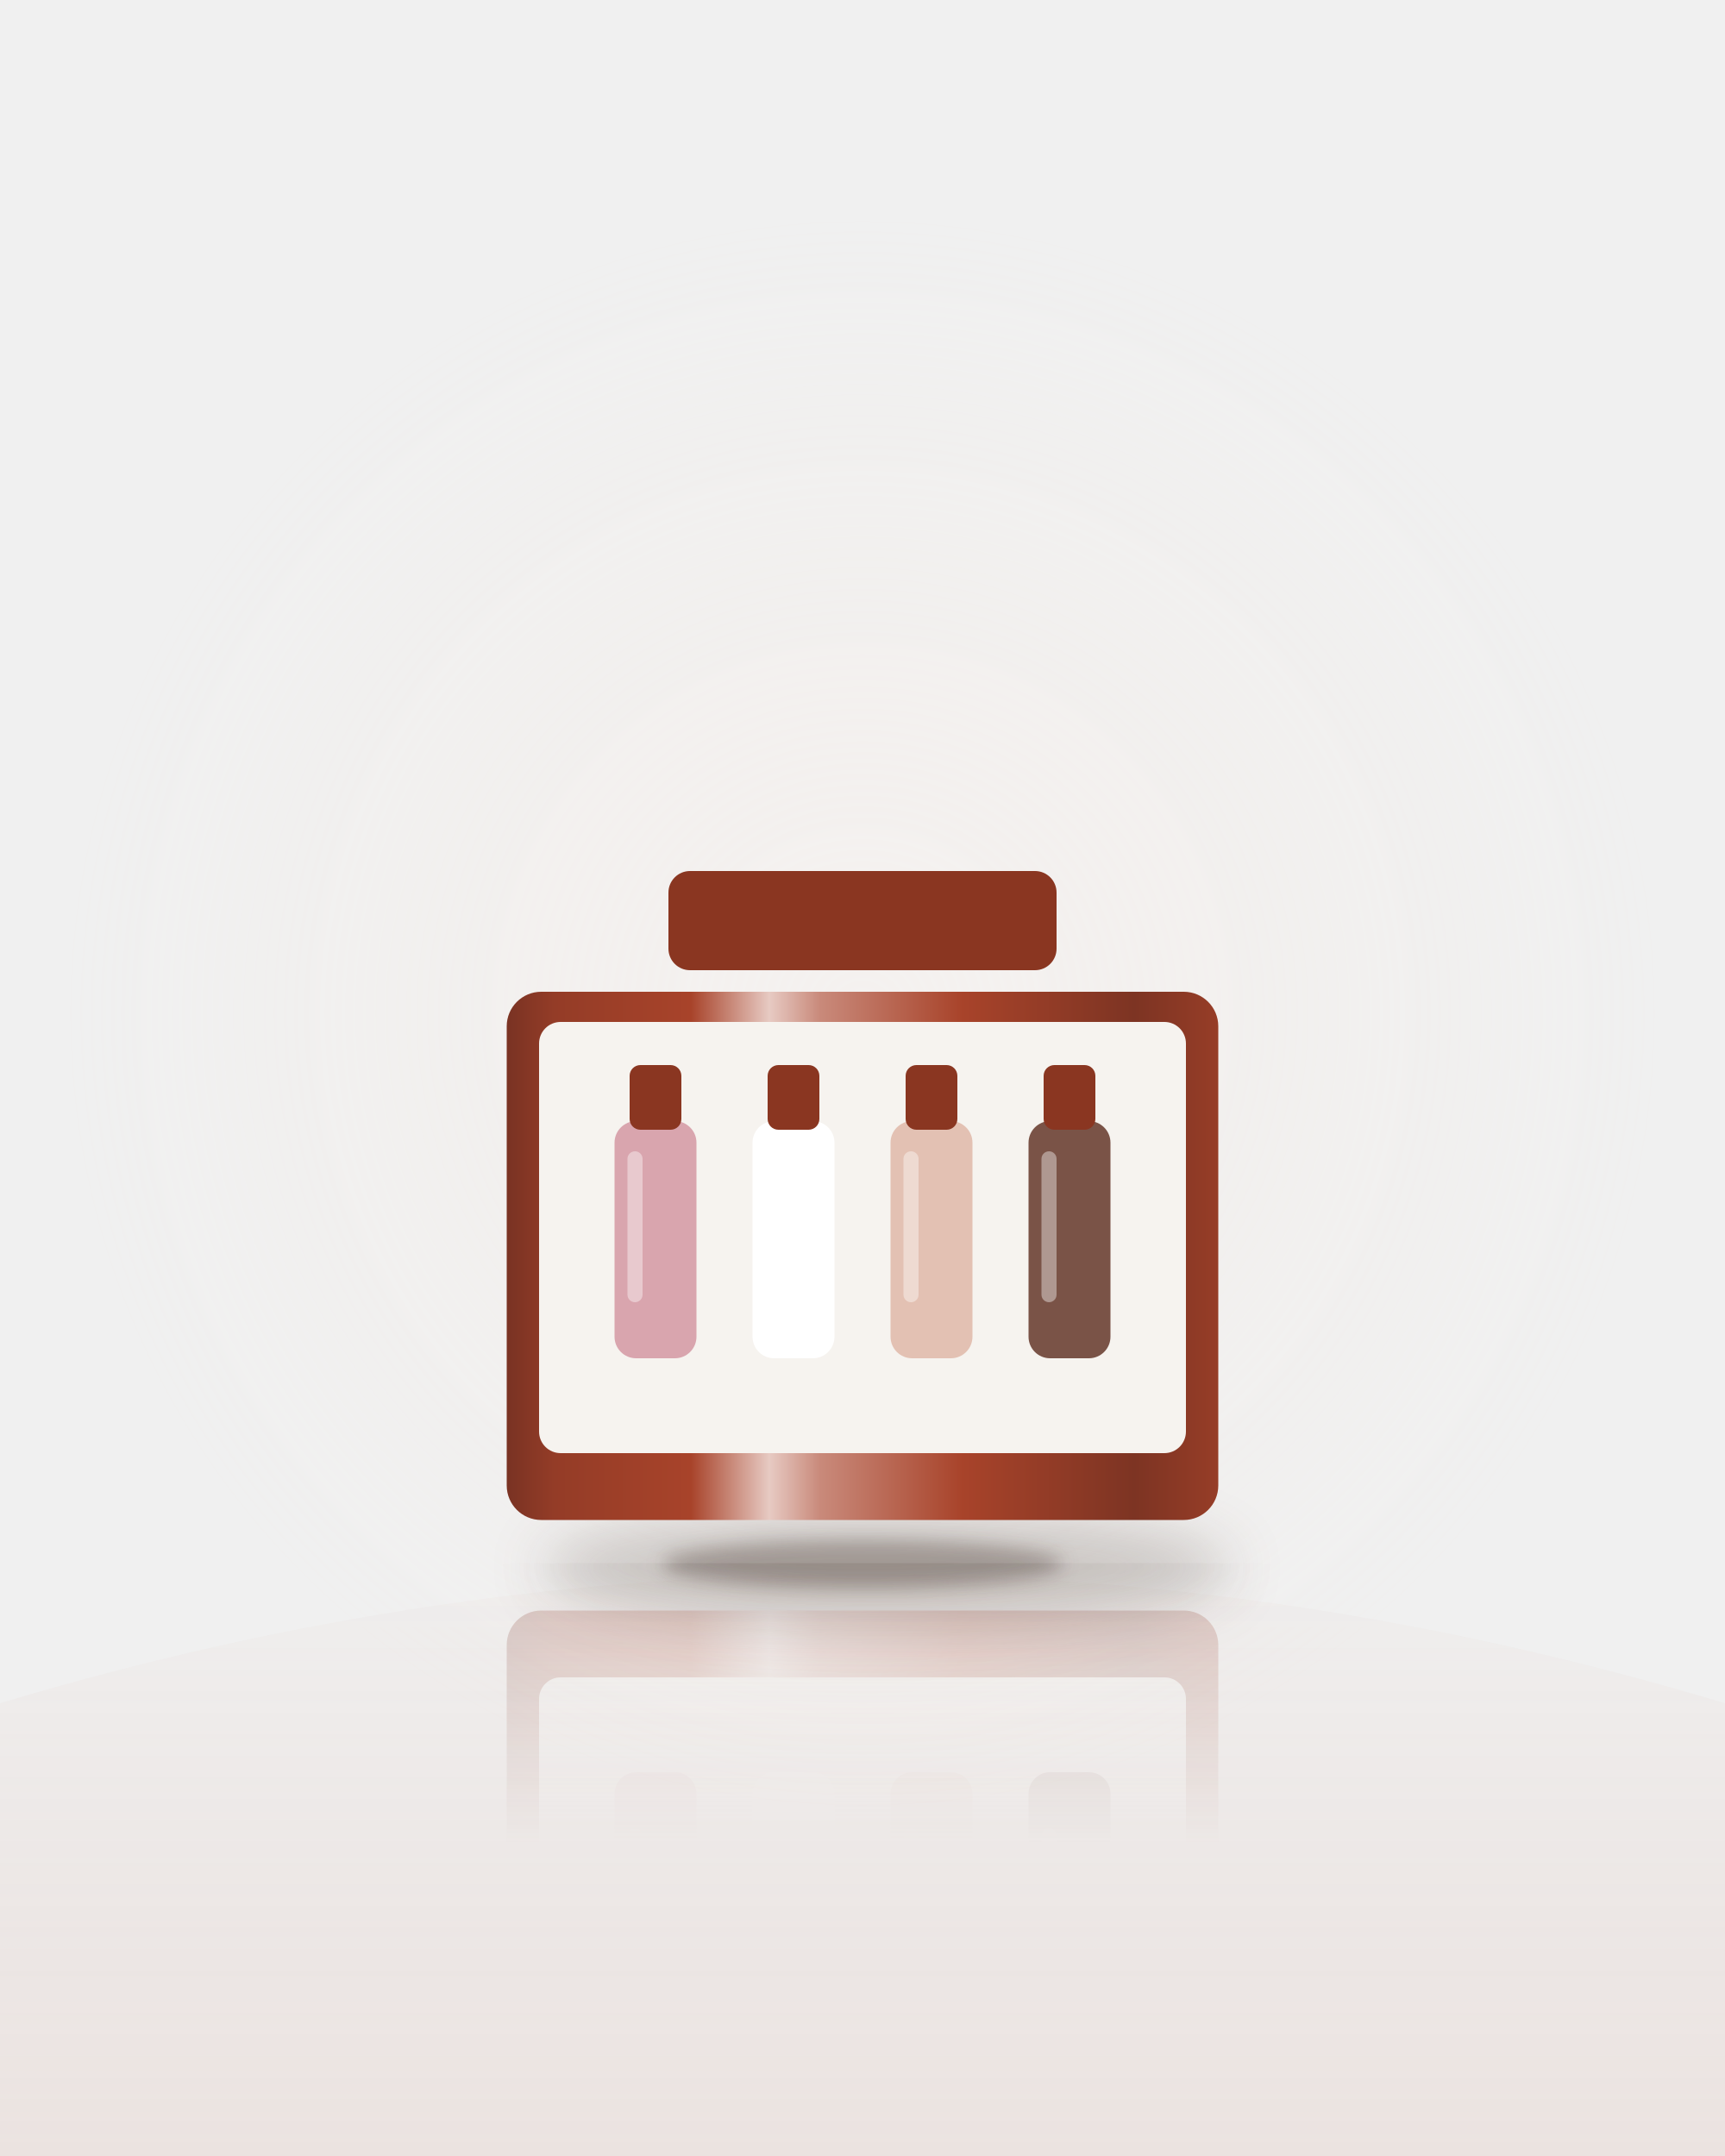
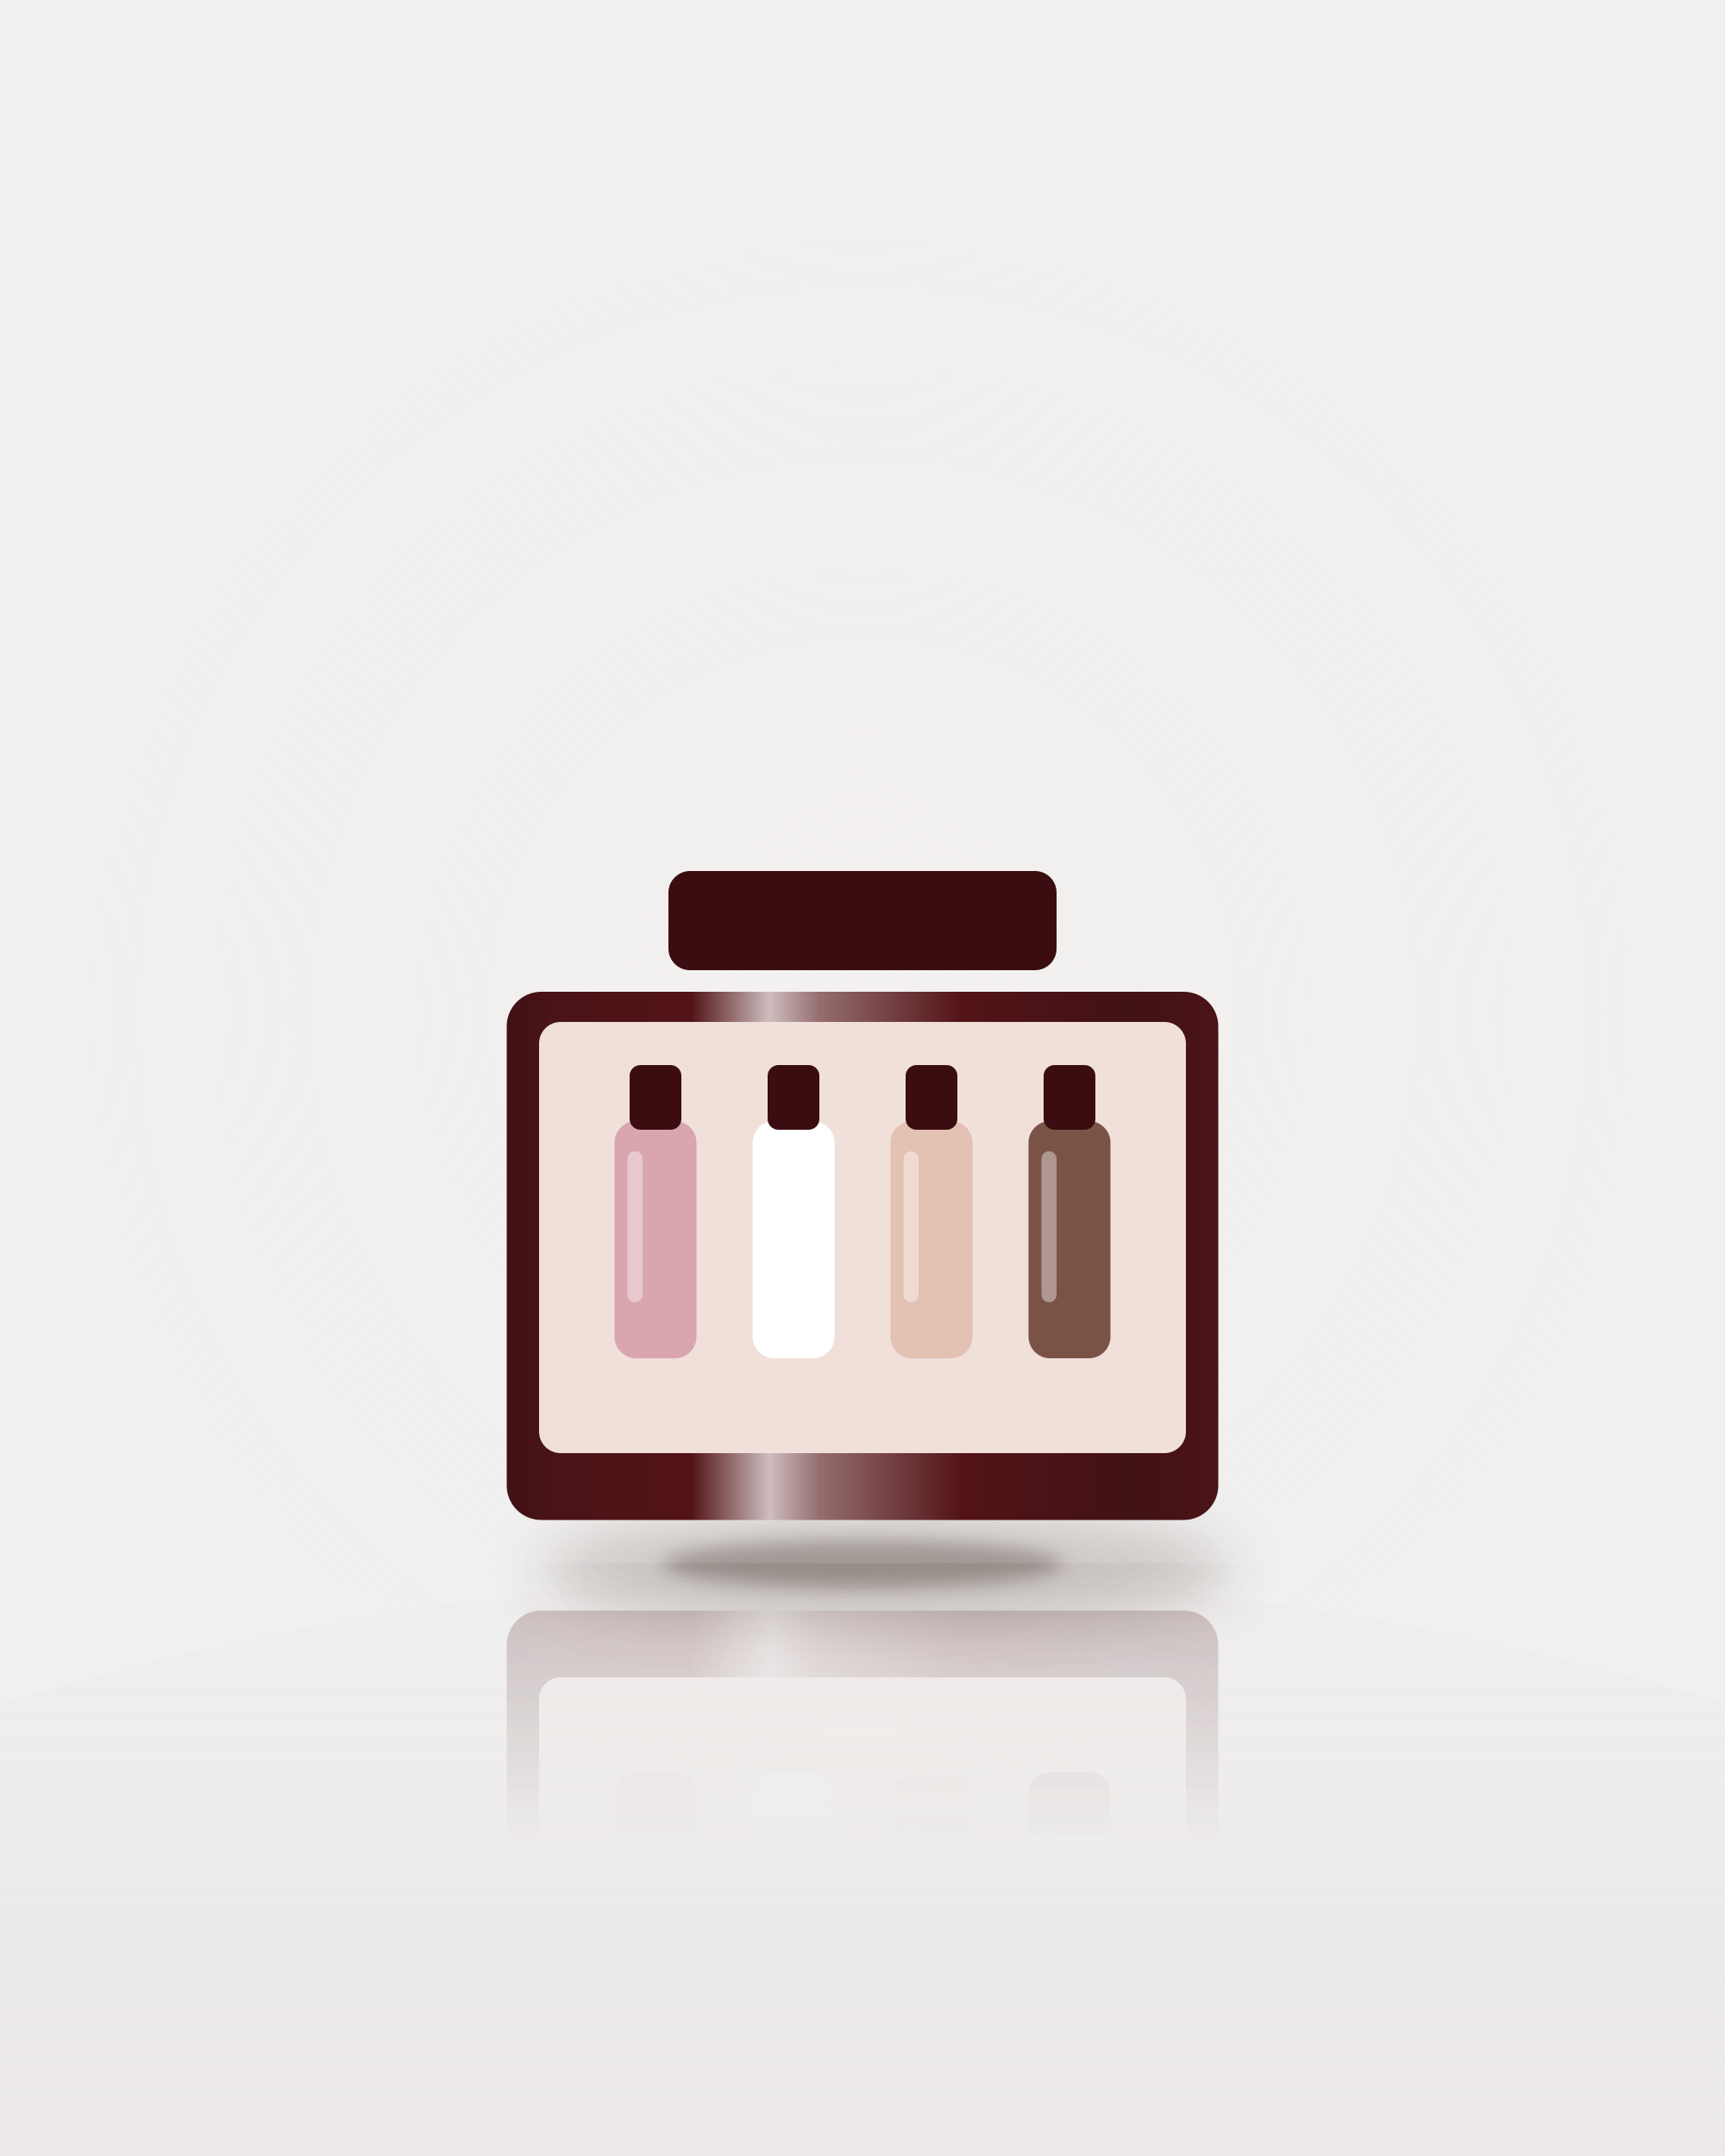
<svg xmlns="http://www.w3.org/2000/svg" viewBox="0 0 800 1000" width="800" height="1000" role="img">
  <defs>
    <linearGradient id="bg110" x1="0" y1="0" x2=".6" y2="1">
      <stop offset="0" stop-color="#FFFFFF" />
-       <stop offset=".55" stop-color="#F6F3EF" />
-       <stop offset="1" stop-color="#EFE7E0" />
+       <stop offset=".55" stop-color="#F1DFDA" />
+       <stop offset="1" stop-color="#F7EBE8" />
    </linearGradient>
    <radialGradient id="v111" cx=".5" cy=".42" r=".72">
      <stop offset=".55" stop-color="#fff" stop-opacity="0" />
-       <stop offset="1" stop-color="#141110" stop-opacity=".07" />
+       <stop offset="1" stop-color="#2A1215" stop-opacity=".07" />
    </radialGradient>
    <filter id="blurWide" x="-60%" y="-200%" width="220%" height="500%">
      <feGaussianBlur stdDeviation="13" />
    </filter>
    <filter id="blurTight" x="-60%" y="-300%" width="220%" height="700%">
      <feGaussianBlur stdDeviation="4" />
    </filter>
    <linearGradient id="reflGrad" x1="0" y1="205" x2="0" y2="335" gradientUnits="userSpaceOnUse">
      <stop offset="0" stop-color="#fff" stop-opacity=".5" />
      <stop offset="1" stop-color="#fff" stop-opacity="0" />
    </linearGradient>
    <mask id="reflFade" maskUnits="userSpaceOnUse" x="-260" y="205" width="520" height="130">
      <rect x="-260" y="205" width="520" height="130" fill="url(#reflGrad)" />
    </mask>
    <linearGradient id="g109" x1="0" y1="0" x2="1" y2="0">
-       <stop offset="0" stop-color="#783223" />
-       <stop offset=".07" stop-color="#943c27" />
-       <stop offset=".26" stop-color="#A8432A" />
-       <stop offset=".37" stop-color="#e7cac3" />
-       <stop offset=".44" stop-color="#c98a7b" />
-       <stop offset=".64" stop-color="#A8432A" />
-       <stop offset=".88" stop-color="#7d3423" />
-       <stop offset="1" stop-color="#973d27" />
+       <stop offset="0" stop-color="#3f1216" />
+       <stop offset=".07" stop-color="#4a1317" />
+       <stop offset=".26" stop-color="#521317" />
+       <stop offset=".37" stop-color="#cfbdbe" />
+       <stop offset=".44" stop-color="#946d6f" />
+       <stop offset=".64" stop-color="#521317" />
+       <stop offset=".88" stop-color="#411216" />
+       <stop offset="1" stop-color="#4b1317" />
    </linearGradient>
  </defs>
  <radialGradient id="halo" cx=".5" cy=".5" r=".5">
-     <stop offset="0" stop-color="#FFF6F0" stop-opacity=".30" />
-     <stop offset=".55" stop-color="#FFF0E6" stop-opacity=".14" />
-     <stop offset="1" stop-color="#FFF0E6" stop-opacity="0" />
+     <stop offset="0" stop-color="#FDF4F3" stop-opacity=".30" />
+     <stop offset=".55" stop-color="#F9E9E7" stop-opacity=".14" />
+     <stop offset="1" stop-color="#F9E9E7" stop-opacity="0" />
  </radialGradient>
  <linearGradient id="suelo" x1="0" y1="670" x2="0" y2="1000" gradientUnits="userSpaceOnUse">
-     <stop offset="0" stop-color="#C98B76" stop-opacity="0" />
-     <stop offset="1" stop-color="#C98B76" stop-opacity=".13" />
+     <stop offset="0" stop-color="#CEB7B0" stop-opacity="0" />
+     <stop offset="1" stop-color="#CEB7B0" stop-opacity=".13" />
  </linearGradient>
  <circle cx="400" cy="470" r="370" fill="url(#halo)" />
  <path d="M0 1000 L0 790 Q 400 670 800 790 L800 1000 Z" fill="url(#suelo)" />
  <g transform="translate(400,520) rotate(0) scale(1)">
    <g mask="url(#reflFade)" opacity=".5">
      <g transform="translate(0,412) scale(1,-1)">
        <ellipse cx="11.2" cy="207" rx="160" ry="25.6" fill="#4A372F" opacity=".22" filter="url(#blurWide)" />
        <ellipse cx="0" cy="205" rx="92.8" ry="10.752" fill="#3A2A24" opacity=".3" filter="url(#blurTight)" />
        <rect x="-165" y="-60" width="330" height="245" rx="16" fill="url(#g109)" />
-         <rect x="-150" y="-46" width="300" height="200" rx="10" fill="#F6F3EF" />
+         <rect x="-150" y="-46" width="300" height="200" rx="10" fill="#F1DFDA" />
        <g transform="translate(-96,70)">
          <rect x="-19" y="-70" width="38" height="110" rx="10" fill="#D9A5AE" />
-           <rect x="-12" y="-96" width="24" height="30" rx="5" fill="#8A3621" />
+           <rect x="-12" y="-96" width="24" height="30" rx="5" fill="#3B0D10" />
          <rect x="-13" y="-56" width="7" height="70" rx="3.5" fill="#fff" opacity=".4" />
        </g>
        <g transform="translate(-32,70)">
          <rect x="-19" y="-70" width="38" height="110" rx="10" fill="#FFFFFF" />
-           <rect x="-12" y="-96" width="24" height="30" rx="5" fill="#8A3621" />
+           <rect x="-12" y="-96" width="24" height="30" rx="5" fill="#3B0D10" />
          <rect x="-13" y="-56" width="7" height="70" rx="3.5" fill="#fff" opacity=".4" />
        </g>
        <g transform="translate(32,70)">
          <rect x="-19" y="-70" width="38" height="110" rx="10" fill="#E3C1B3" />
-           <rect x="-12" y="-96" width="24" height="30" rx="5" fill="#8A3621" />
+           <rect x="-12" y="-96" width="24" height="30" rx="5" fill="#3B0D10" />
          <rect x="-13" y="-56" width="7" height="70" rx="3.5" fill="#fff" opacity=".4" />
        </g>
        <g transform="translate(96,70)">
          <rect x="-19" y="-70" width="38" height="110" rx="10" fill="#7A5347" />
-           <rect x="-12" y="-96" width="24" height="30" rx="5" fill="#8A3621" />
+           <rect x="-12" y="-96" width="24" height="30" rx="5" fill="#3B0D10" />
          <rect x="-13" y="-56" width="7" height="70" rx="3.5" fill="#fff" opacity=".4" />
        </g>
-         <rect x="-90" y="-116" width="180" height="46" rx="10" fill="#8A3621" />
+         <rect x="-90" y="-116" width="180" height="46" rx="10" fill="#3B0D10" />
      </g>
    </g>
    <ellipse cx="11.2" cy="207" rx="160" ry="25.6" fill="#4A372F" opacity=".22" filter="url(#blurWide)" />
    <ellipse cx="0" cy="205" rx="92.8" ry="10.752" fill="#3A2A24" opacity=".3" filter="url(#blurTight)" />
    <rect x="-165" y="-60" width="330" height="245" rx="16" fill="url(#g109)" />
-     <rect x="-150" y="-46" width="300" height="200" rx="10" fill="#F6F3EF" />
+     <rect x="-150" y="-46" width="300" height="200" rx="10" fill="#F1DFDA" />
    <g transform="translate(-96,70)">
      <rect x="-19" y="-70" width="38" height="110" rx="10" fill="#D9A5AE" />
-       <rect x="-12" y="-96" width="24" height="30" rx="5" fill="#8A3621" />
+       <rect x="-12" y="-96" width="24" height="30" rx="5" fill="#3B0D10" />
      <rect x="-13" y="-56" width="7" height="70" rx="3.5" fill="#fff" opacity=".4" />
    </g>
    <g transform="translate(-32,70)">
      <rect x="-19" y="-70" width="38" height="110" rx="10" fill="#FFFFFF" />
-       <rect x="-12" y="-96" width="24" height="30" rx="5" fill="#8A3621" />
+       <rect x="-12" y="-96" width="24" height="30" rx="5" fill="#3B0D10" />
      <rect x="-13" y="-56" width="7" height="70" rx="3.5" fill="#fff" opacity=".4" />
    </g>
    <g transform="translate(32,70)">
      <rect x="-19" y="-70" width="38" height="110" rx="10" fill="#E3C1B3" />
-       <rect x="-12" y="-96" width="24" height="30" rx="5" fill="#8A3621" />
+       <rect x="-12" y="-96" width="24" height="30" rx="5" fill="#3B0D10" />
      <rect x="-13" y="-56" width="7" height="70" rx="3.5" fill="#fff" opacity=".4" />
    </g>
    <g transform="translate(96,70)">
      <rect x="-19" y="-70" width="38" height="110" rx="10" fill="#7A5347" />
-       <rect x="-12" y="-96" width="24" height="30" rx="5" fill="#8A3621" />
+       <rect x="-12" y="-96" width="24" height="30" rx="5" fill="#3B0D10" />
      <rect x="-13" y="-56" width="7" height="70" rx="3.5" fill="#fff" opacity=".4" />
    </g>
-     <rect x="-90" y="-116" width="180" height="46" rx="10" fill="#8A3621" />
+     <rect x="-90" y="-116" width="180" height="46" rx="10" fill="#3B0D10" />
  </g>
</svg>
